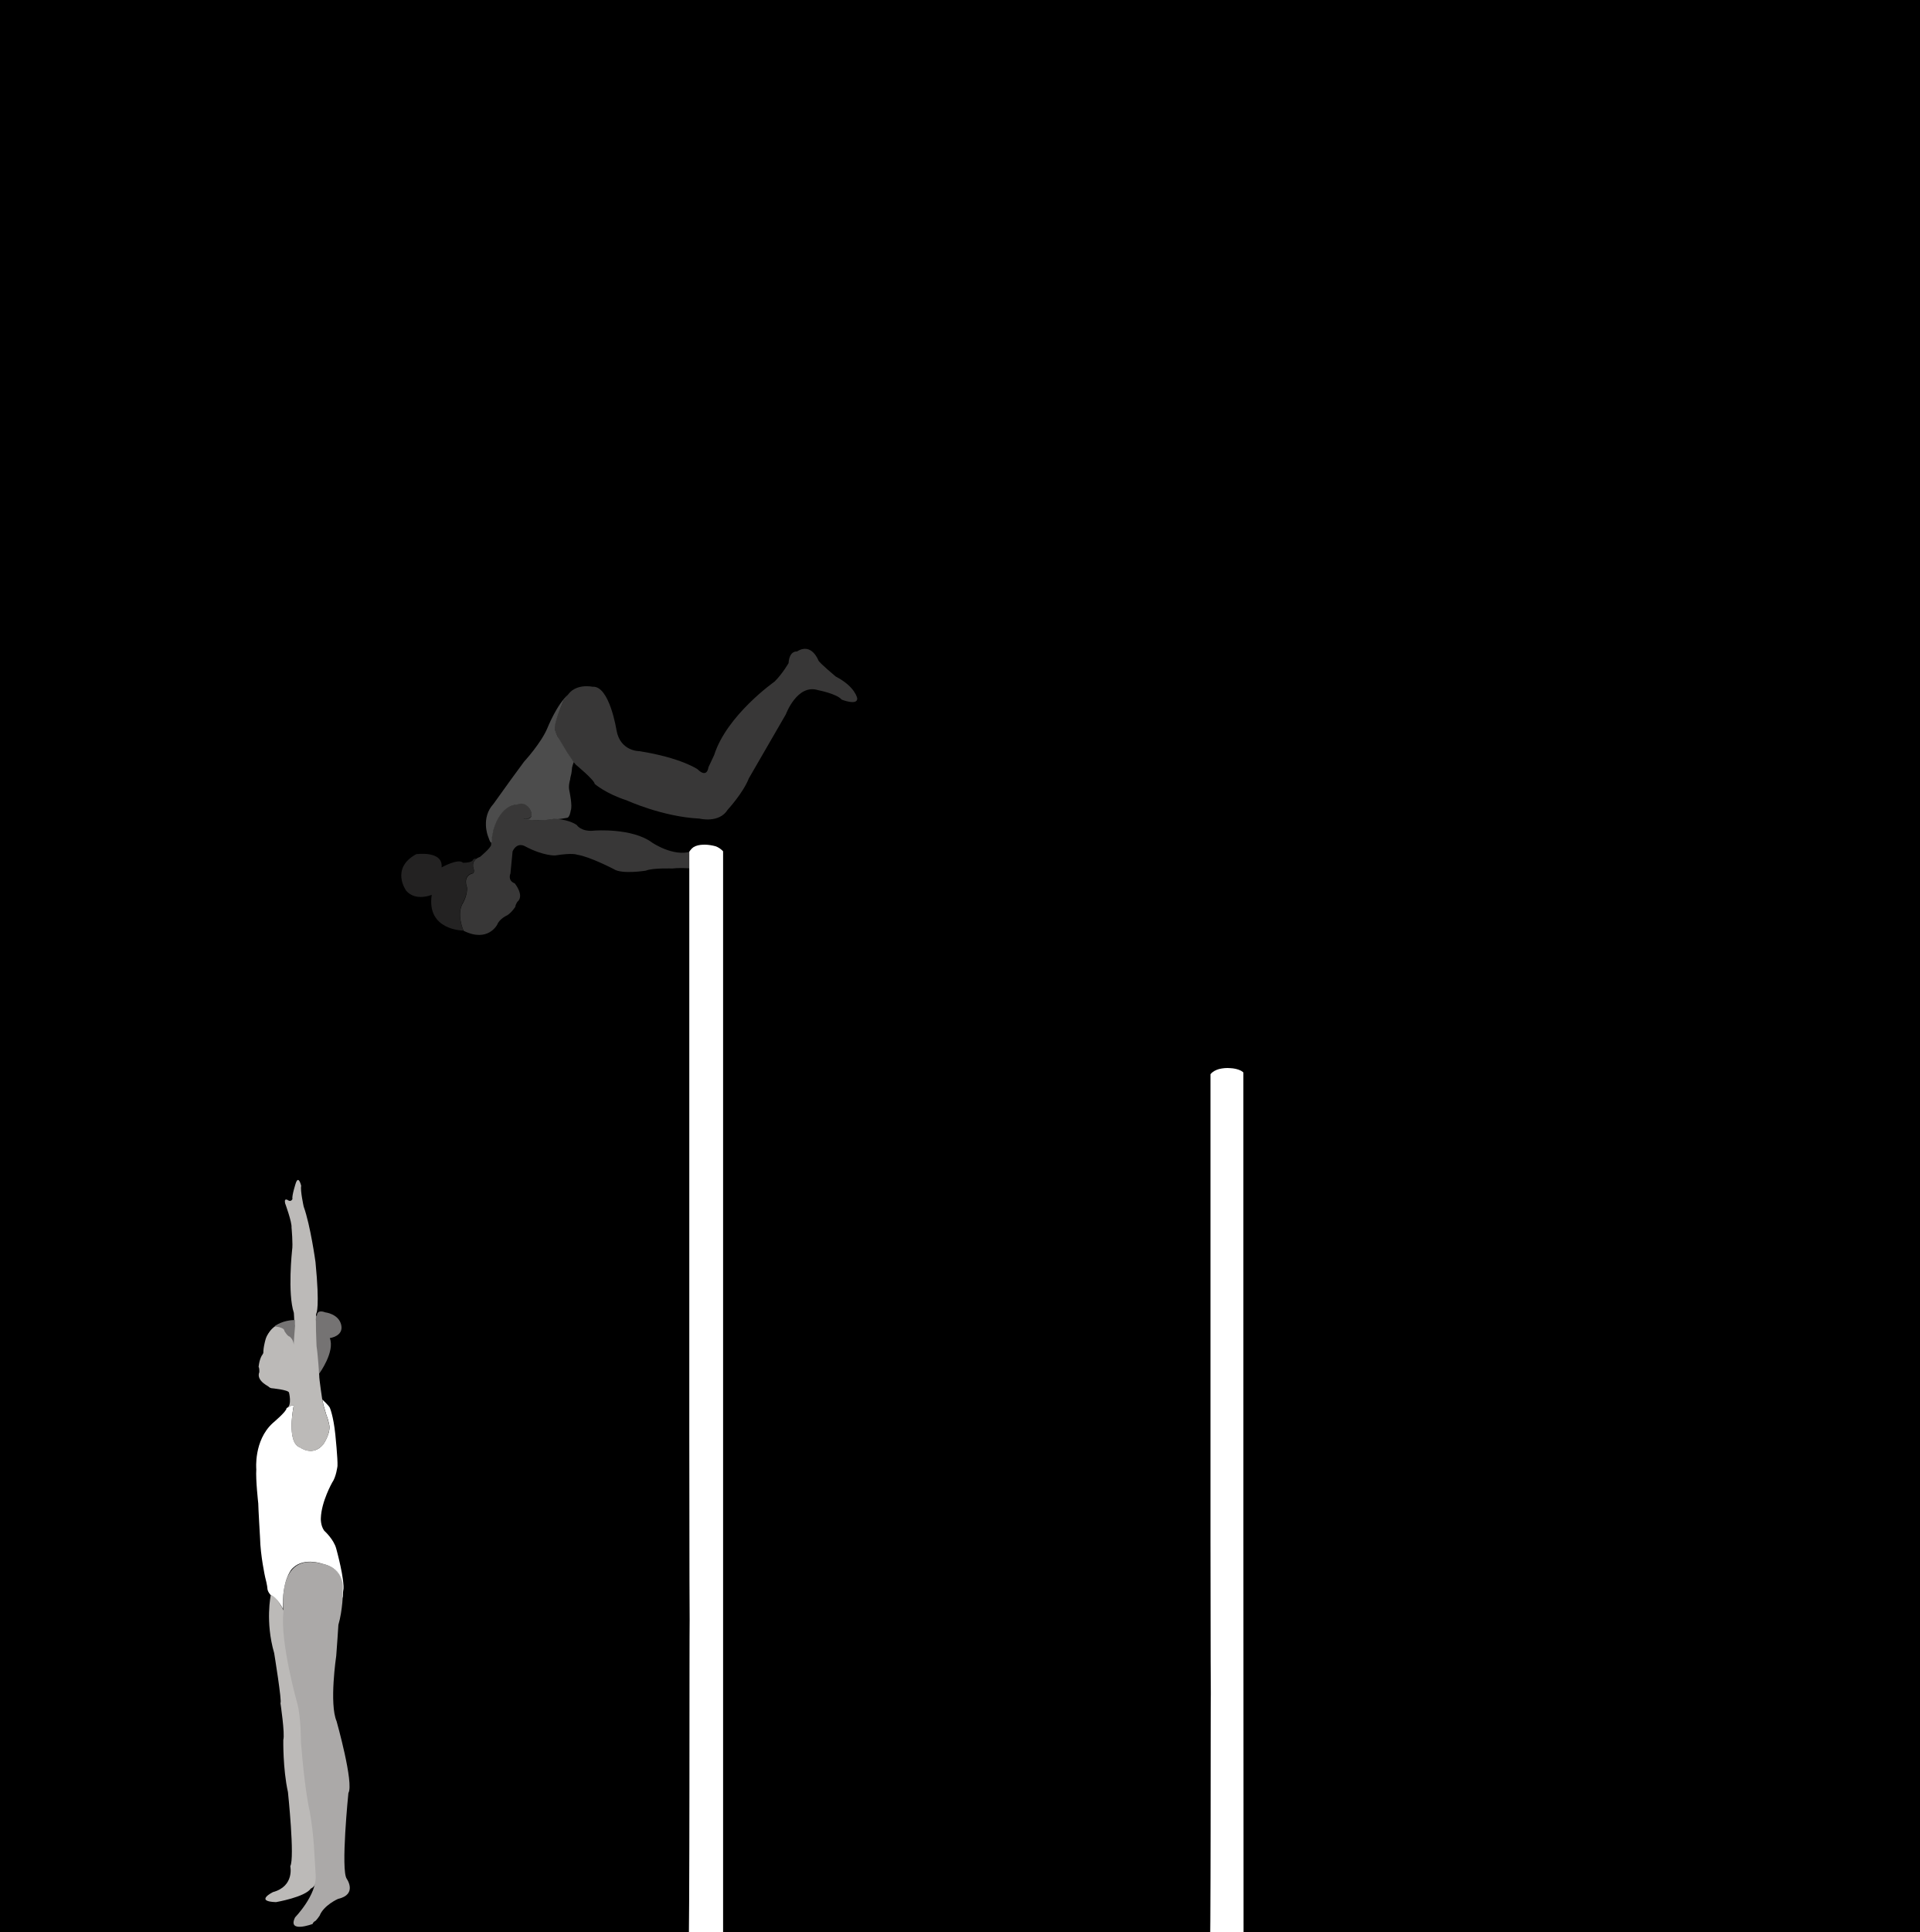
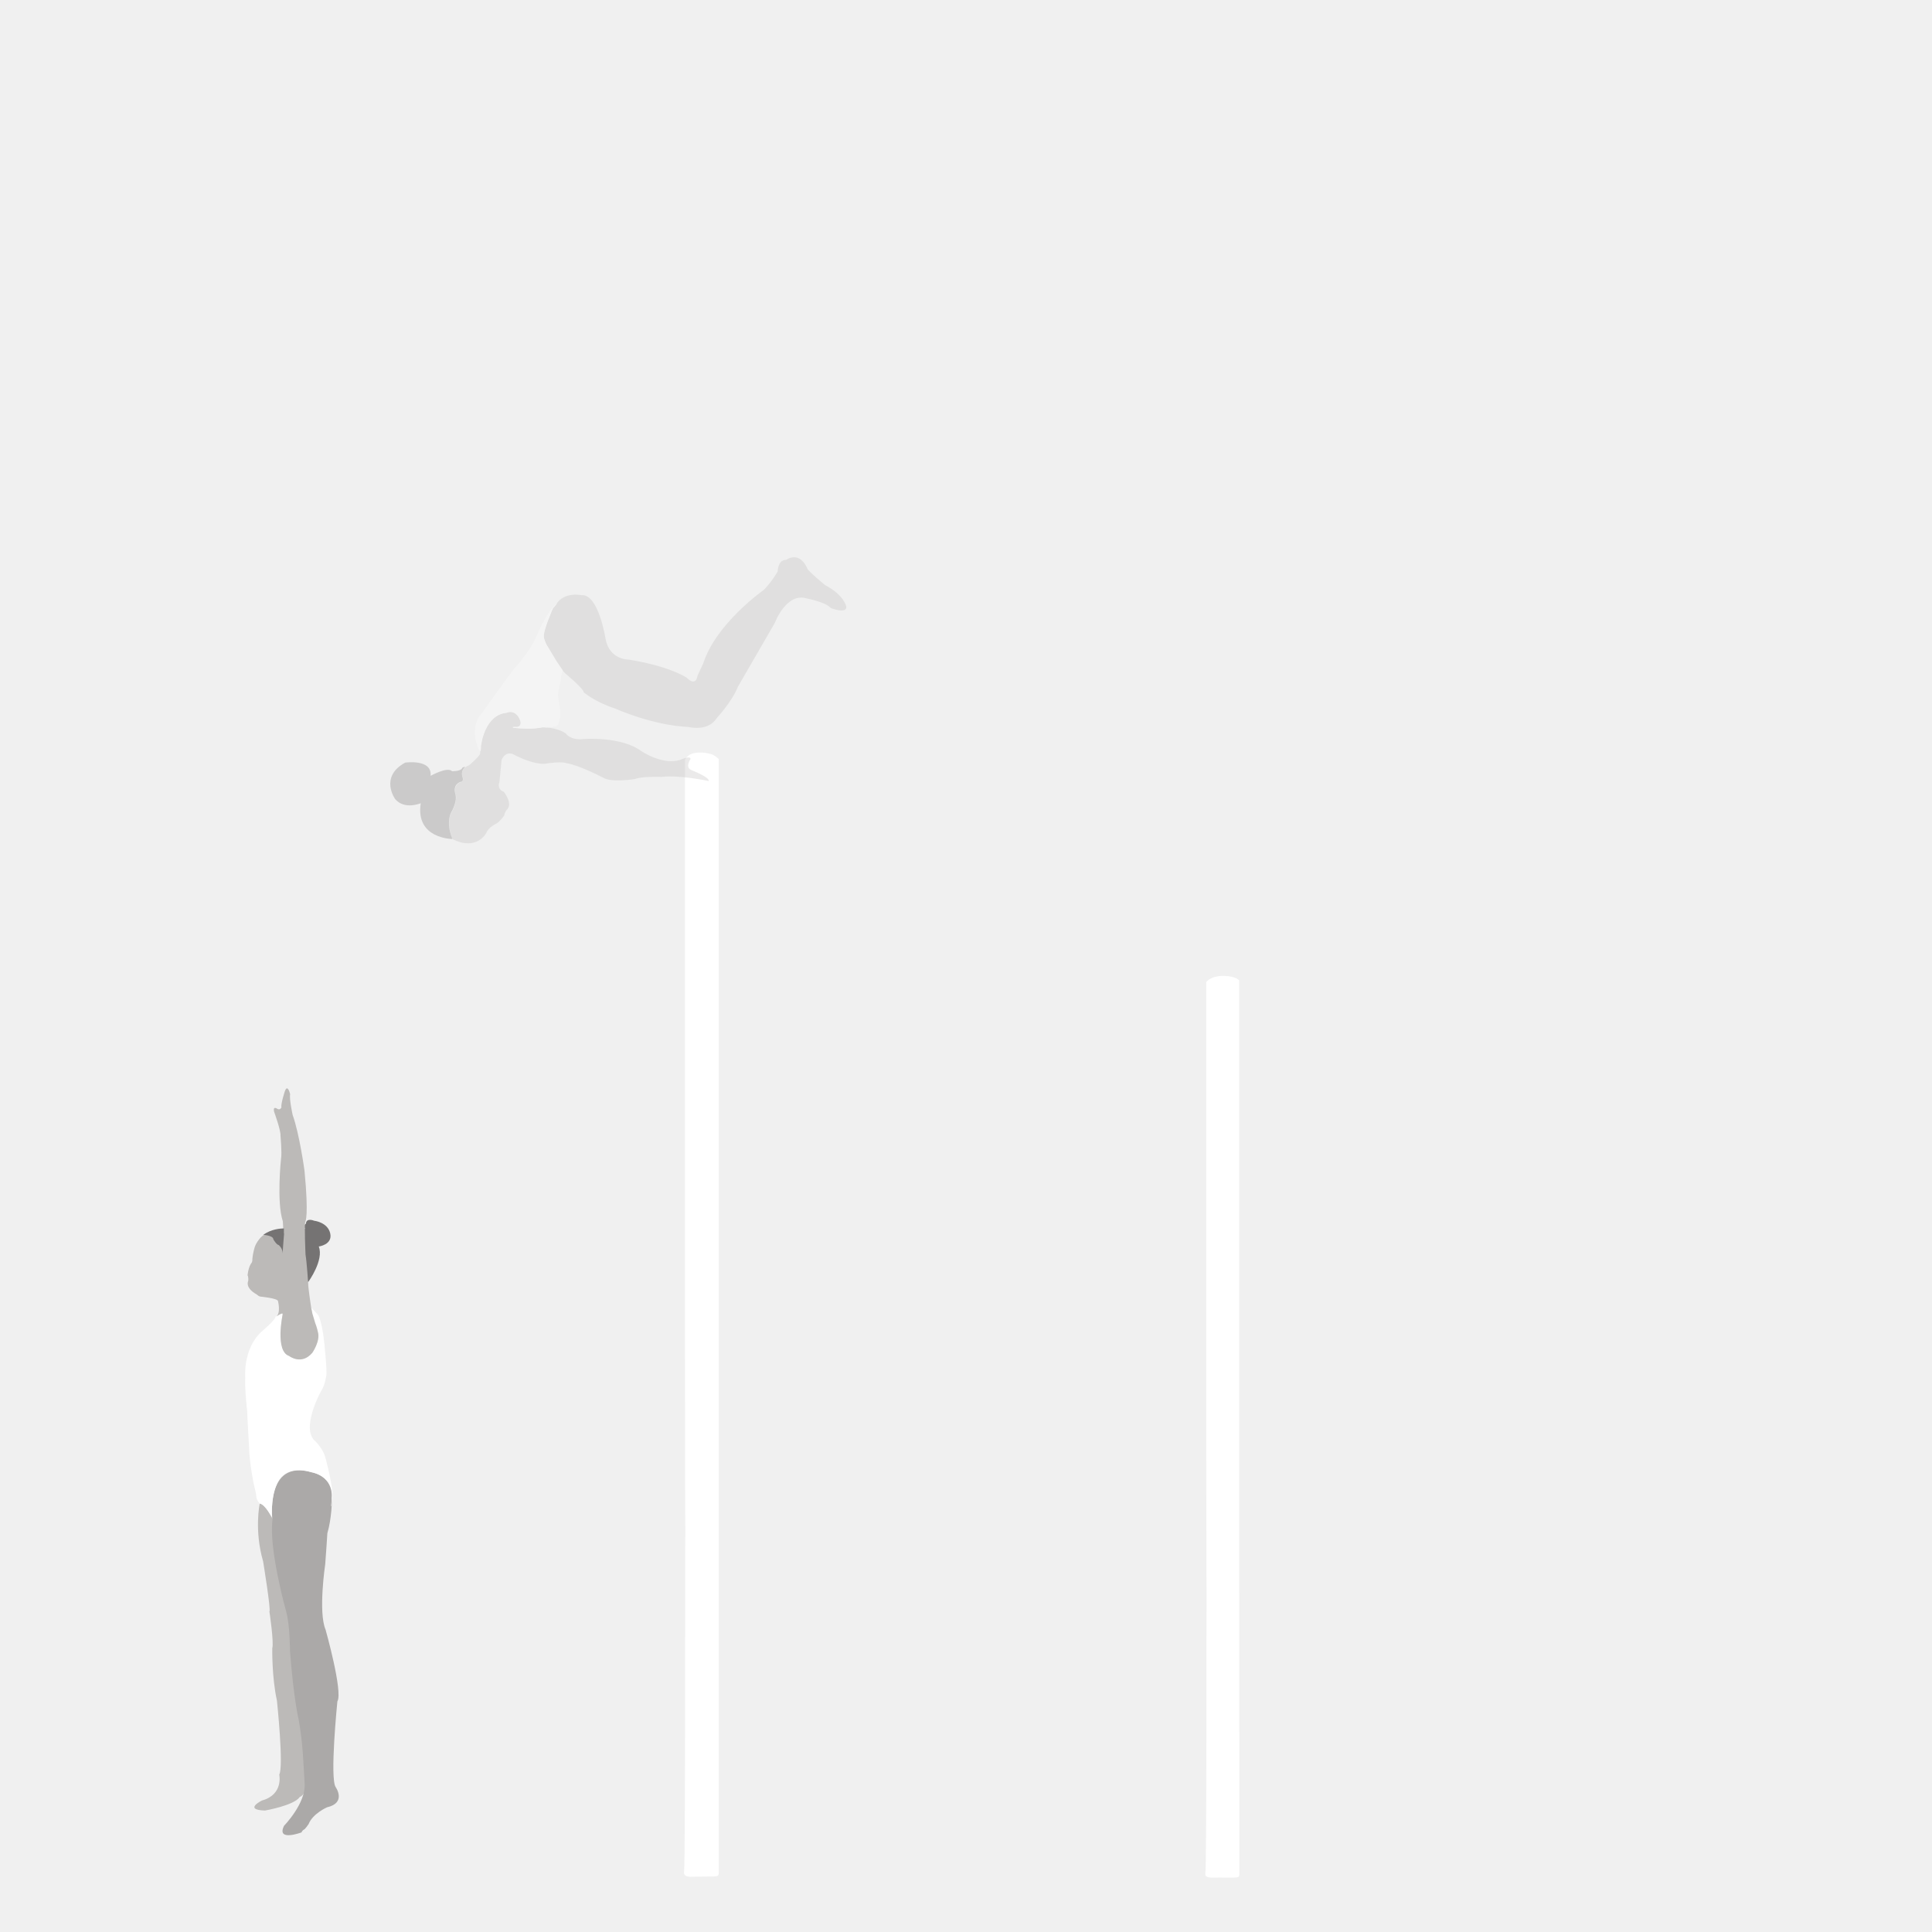
- <svg xmlns="http://www.w3.org/2000/svg" version="1.1" x="0px" y="0px" viewBox="0 0 1073.5 1080" style="enable-background:new 0 0 1073.5 1080;" xml:space="preserve">
+ <svg xmlns="http://www.w3.org/2000/svg" version="1.1" id="Capa_1" x="0px" y="0px" viewBox="0 0 1080 1080" style="enable-background:new 0 0 1080 1080;" xml:space="preserve">
  <style type="text/css">
- 	.st0{opacity:0.3;}
- 	.st1{opacity:0.55;fill:#757373;}
- 	.st2{opacity:0.55;fill:#D1D1D1;}
- 	.st3{opacity:0.55;fill:#C9C9C9;}
- 	.st4{opacity:0.55;fill:#BCBAB8;}
- 	.st5{opacity:0.55;fill:#FFFFFF;}
- 	.st6{fill:#757373;}
- 	.st7{fill:#BCBAB8;}
- 	.st8{fill:#FFFFFF;}
- 	.st9{fill:#C9C9C9;}
- 	.st10{fill:none;}
- 	.st11{opacity:0.95;fill:#C9C9C9;}
- 	.st12{opacity:0.95;fill:#FFFFFF;}
- 	.st13{opacity:0.95;fill:#BCBAB8;}
- 	.st14{opacity:0.95;fill:#757373;}
- 	.st15{fill:#ABA9A8;}
- 	.st16{display:none;}
- 	.st17{opacity:0.95;}
+ 	.st0{display:none;fill:#FFFFFF;}
+ 	.st1{fill:#FFFFFF;}
+ 	.st2{opacity:0.3;}
+ 	.st3{fill:#BCBAB8;}
+ 	.st4{fill:#757373;}
+ 	.st5{fill:none;}
+ 	.st6{fill:#ABA9A8;}
</style>
  <g id="Layer_2">
-     <g id="Capa_2">
-       <rect x="-6.4" y="-2.5" width="1082.8" height="1082.8" />
-       <g class="st0">
-         <path class="st7" d="M392.2,475.5c0,0-3.3,4.6,0.5,6.2c0,0,10.6,4.1,9.6,6.1c0,0-16-3.5-26.4-2.3c0,0-11-0.4-14.8,1.2     c0,0-13.5,2.2-18-0.9c0,0-13.4-7-20.4-8c0,0-2.2-1.2-12.3,0.4c0,0-6.4,0.4-16.8-5.1c0,0-4.3-2.8-7,2.8l-1.2,12.4     c0,0-1.8,3.9,2.4,5.5c0,0,5.7,6.9,1.4,10.4c0,0-1.2,2-1,2.6c0,0-1.9,3.1-4.5,4.8c0,0-4.4,1.9-5.7,5.3c0,0-5.2,10.2-18.8,3.4     c0,0-4.3-9.5-0.2-15.7c0,0,2.6-4.7,2.1-8.7c0,0-2.5-5.9,3-7.6c0,0,1.1,0.2,0.9-2.1c0,0-2.5-5.1,3.4-7.2c0,0,5.7-4.7,6.2-6.6     c0,0,0.1-20.9,14.5-22.8c0,0,5.4-2.9,8,4.5c0,0,1.1,2.9-1.8,3.4c0,0-3.2-0.2-2.3,0.4c0,0,8.9,1.4,16.5-0.2c0,0,7.9,0,13,3.5     c0,0,2.4,4,10,3.1c0,0,20.9-1.6,32.1,6.7c0,0,11.8,8.1,21.7,5C386.3,476.1,392.3,473.2,392.2,475.5z" />
-         <path class="st6" d="M259.1,520.2c0,0-20.8,0-17.7-20c0,0-9,3.9-14.3-2.3c0,0-9-12.4,5.6-20.4c0,0,15.2-2.2,14.2,7.4     c0,0,9.4-5.3,12-2.6c0,0,3.9,0.1,5.3-1.2c0.2-0.2,0.3-0.4,0.4-0.7c0,0,1.7-1,1.4-0.2c0,0,0,0,0,0l0,0l0,0c0,0-2.5,1.9-1.2,5.6     c0,0,0.3,0.7,0.1,1.5c0,0-0.1,0.9-0.8,0.9c0,0-0.2,0-0.2,0c0,0-4.5,1-3.3,6.3l0.3,1.1c0,0,0.2,1,0.1,2.2c0,0,0.1,2-1.9,6.3     C259.2,504.2,254.7,509.2,259.1,520.2z" />
-         <path class="st7" d="M317,389.2c4.4-7.5,14.3-5.3,14.3-5.3c9.5-0.8,13.4,24.3,13.4,24.3c2.1,11.9,12.8,11.7,12.8,11.7     c23.3,3.7,32.5,10.1,32.5,10.1c5.5,5.4,6.1-1.1,6.1-1.1l3.2-6.8c7.1-22.4,33.8-41.1,33.8-41.1c4.5-4.5,7.8-10.3,7.8-10.3     c0.5-7.2,4.7-6.5,4.7-6.5c8.2-5.3,12,5,12,5c0.7,1.5,9.7,9,9.7,9c11,5.7,12,12.2,12,12.2c0.2,4.2-8.7,0.7-8.7,0.7     c-2.7-3.3-13.2-5.3-13.2-5.3c-11.7-3.7-18,13.5-18,13.5l-20.7,35.8c-3.2,8.2-11.8,17.5-11.8,17.5c-4.8,7.8-15.8,5-15.8,5     c-20.7-1-40.7-10.2-40.7-10.2c-11.8-3.8-17.9-9.2-17.9-9.2c-0.1-2.1-10.5-10.7-10.5-10.7c-2.8-2.7-9.2-13.9-9.2-13.9     c-3.2-5.4-2.6-6.8-2.6-6.8c-0.9-2,5.1-15.6,5.1-15.6L317,389.2z" />
-         <path class="st10" d="M274.9,469.8c0,0-4.7-7.7-1.4-17l5.9-8.7c0,0,11.5-16,13.7-18.1" />
-         <path class="st8" d="M293,425.8c0,0,9.6-10.4,13.1-18.9c0,0,5.4-13.5,11.6-18.6c0,0-1.3,1.9-2.4,2.9c0,0-5.5,12.4-5.1,16.4     c0,0,1.1,3.8,2.1,4.9l5,8.3l3.5,5.2c0,0-1.1,2.9-1,3.8c0,0-0.3,2.9-0.5,3.3c0,0-0.6,2.3-0.5,2.6c0,0-1.2,3.5-0.4,6.6     c0,0,1.8,8.4,0.7,10.8c0,0-0.5,4.2-2.3,4.1c0,0-3.1,0.6-5.1,0.7c0,0-0.9-0.1-2.1-0.1c0,0-3.9,0.7-6.8,0.7c0,0-5.3,0-8.1-0.3     l-1.6-0.2c0,0-0.5-0.1,0-0.3c0,0,1.1-0.1,2.2,0c0,0,2.3-0.1,1.9-3c0,0-0.8-3.8-3.9-5.1c0,0-1.8-0.9-4.2,0.2     c0,0-9.1-0.4-13.2,14.2l-0.8,4c0,0,0.3,7.1-2.2-0.4s-0.1-0.3-0.1-0.3s-4-10.2,3.1-17.9l9.7-13.5L293,425.8z" />
-       </g>
-       <path class="st8" d="M404.3,475.9c-0.2-0.2-0.4-0.5-0.7-0.7c-1.5-1.4-3.2-2.2-5-2.5c-1.9-0.4-3.8-0.6-5.7-0.5    c-1.8,0.1-3.6,0.4-5.2,1.4c-0.7,0.5-1.3,1.1-1.8,1.8c-0.2,0.2-0.3,0.5-0.5,0.7c0,1.1,0,2.2,0,3.6l0,96.4c0,0,0,49.2,0,73.8v17    c0,9.1,0,18.3,0,27.4h0l0,106.5l0.1,82.7l0.1,22.1c-0.2,5.6,0.1,183-0.7,188.6c-0.3,2,1,3,4.8,2.8c2.3-0.1,4.5,0,6.8-0.1    c8.5,0,7.8,0.4,7.8-4.4C404.3,940.8,404.3,664.6,404.3,475.9L404.3,475.9z" />
-       <path class="st8" d="M695.2,599.5c-0.4-0.4-0.9-0.7-1.4-1c-1.8-0.9-3.9-1.3-5.9-1.4c-2.1-0.2-4.2,0-6.3,0.5    c-1.7,0.5-3.5,1.3-4.8,2.9c0,0.7,0,1.3,0,2l0,77.9c0,0,0,39.7,0,59.6v13.7c0,7.4,0,14.8,0,22.1h0l0,86l0.1,66.8l0.1,17.9    c-0.2,4.5,0.1,147.8-0.7,152.3c-0.3,1.6,1,2.4,4.7,2.3c2.2-0.1,4.4,0,6.7,0c8.2,0,7.6,0.3,7.6-3.6    C695.2,974.9,695.2,752,695.2,599.5L695.2,599.5z" />
+     <g id="Capa_2_00000041977206964686540760000001219414656090201534_">
+       <rect x="-128.2" y="-81.1" class="st0" width="1225.2" height="1178.7" />
+       <path class="st1" d="M401.8,424.4c-0.2-0.2-0.4-0.5-0.7-0.7c-1.5-1.4-3.2-2.2-5-2.5c-1.9-0.4-3.8-0.6-5.7-0.5    c-1.8,0.1-3.6,0.4-5.2,1.4c-0.7,0.5-1.3,1.1-1.8,1.8c-0.2,0.2-0.3,0.5-0.5,0.7c0,1.1,0,2.2,0,3.6v97c0,0,0,49.5,0,74.2v17.1    c0,9.2,0,18.4,0,27.6l0,0v107.1l0.1,83.2l0.1,22.2c-0.2,5.6,0.1,184.1-0.7,189.7c-0.3,2,1,3,4.8,2.8c2.3-0.1,4.5,0,6.8-0.1    c8.5,0,7.8,0.4,7.8-4.4C401.8,892.1,401.8,614.2,401.8,424.4L401.8,424.4z" />
+       <path class="st1" d="M692.7,548c-0.4-0.4-0.9-0.7-1.4-1c-1.8-0.9-3.9-1.3-5.9-1.4c-2.1-0.2-4.2,0-6.3,0.5    c-1.7,0.5-3.5,1.3-4.8,2.9c0,0.7,0,1.3,0,2v77.9c0,0,0,39.7,0,59.6v13.7c0,7.4,0,14.8,0,22.1l0,0v86l0.1,66.8l0.1,17.9    c-0.2,4.5,0.1,147.8-0.7,152.3c-0.3,1.6,1,2.4,4.7,2.3c2.2-0.1,4.4,0,6.7,0c8.2,0,7.6,0.3,7.6-3.6    C692.7,923.4,692.7,700.5,692.7,548L692.7,548z" />
      <g id="Capa_5">
-         <path class="st6" d="M178.6,767.7c0,0,8.8-12.1,5.8-19.7c0,0,7.8-1,6.4-7.3s-9-7.1-9-7.1s-4.4-1.9-4.6,1.7c0,0-1.8,0.8-0.4,2.9     c0,0-1.2-1-1.8-0.8l0.3,6c0,0,2.2,14.1,1.8,16.3l1.2,8.2L178.6,767.7z" />
-       </g>
-       <path class="st7" d="M151.4,891.7c0,0-3.2,14.8,1.9,32.4c0,0,4.5,27.6,3.5,27.9c0,0,2.6,17.3,1.6,20.6c0,0-0.3,16.1,2.6,29.2    c0,0,3.9,36.9,1.3,41.4c0,0,2.5,11.2-9.7,14.5c0,0-10.5,5.2,1.7,5.6c0,0,16.3-2.8,19.5-7.6c0,0,3.3-1,3.3-6.6l-0.5-18.6    c0,0-0.6-10.8-1.6-12.2l-3.4-30.1l-1.4-23.8l-2.5-19.4c0,0-8.2-33.6-6.4-39.3C161.3,905.9,154.9,891.2,151.4,891.7z" />
-       <path class="st15" d="M174.8,1075.5c0,0-14.3,5.4-9.8-3.7c0,0,12.2-12.5,11.5-23.5s-0.9-22.2-3.3-35.6c0,0-2.8-11.2-4.9-38.7    c0,0,0-14.3-2.1-21.8c0,0-9.8-34.9-7.7-51.2c0,0-4.4-34.3,21.8-26.8c0,0,13.1,1.9,11.5,15.4c0,0-0.2,10.6-2.6,18.7    c0,0-0.9,14.1-1.2,17.3c0,0-4,26.8,0.2,36.6c0,0,9.8,34.7,6.6,40.1c0,0-4.4,43.3-0.9,48c0,0,6.1,8.7-4.9,11.2c0,0-8,3.5-10.3,9.4    c0,0-2.1,3.1-2.7,3.1C175.9,1074,174.9,1074.8,174.8,1075.5z" />
-       <path class="st8" d="M158.2,899.4c0,0-3.7-7.1-6.8-7.7c0,0-1.8-1.8-1.9-3.8c0,0,0-1.5-1.3-6.5c0,0-2.6-11.9-2.8-21.7    c0,0-1-17.1-1-19.3c0,0-1.5-13.2-1.1-19.1c0,0-1.5-15.9,9.1-25.7c0,0,8-6.7,7.8-8.4c0,0,4-2.7,4-1.3c0,0-4.2,20.6,3.6,23.2    c0,0,7.2,5.4,13-1.8c0,0,4.7-6.8,3.1-11.6c0,0-0.3-2-1.5-5l-1.2-4.1l-0.4-1.3l-0.1-0.8l-0.3-1.1l-0.2-1.1c0,0,3.8,3.6,4.2,4.6    c0,0,2,4.4,3.1,15.1c0,0,1.4,13.6,1.2,17.5c0,0-0.7,6.1-3,9.3c0,0-6,10.6-6.3,19.8c0,0-0.3,4.1,1.9,7.1c0,0,5.3,4.7,6.7,10    c0,0,5,18,3.9,23.4l-0.3,3.3l-0.2,0.8l-0.1,0.1l0.2-2.4c0,0,0.1-2.1,0.1-2.3c0,0,1.8-11.7-11.6-14.5c0,0-11.4-4.1-17.4,3.7    C162.8,877.9,157.6,883.4,158.2,899.4z" />
-       <path class="st7" d="M164.2,786c0,0-4.4,20.5,3.6,23.2c0,0,6.9,5.4,13-1.8c0,0,4.6-6.6,3.1-11.6c0,0-0.7-3.1-1.5-5l-1.6-5.3    c0,0-0.1-0.7-0.3-1.6l-0.3-1.4c0,0-1.8-11.8-1.7-13.5c0,0-0.8-12.4-1.5-16.4c0,0-0.8-17.5-0.1-18.5c0,0,2-2.9-0.5-28.6    c0,0-2.8-20.5-6.6-31c0,0-2-9.1-1.4-11.6c0,0-1.4-6.2-3-1.6c0,0-2.3,7-1.9,9c0,0-0.7,1.6-2.2,0.8c0,0-2.6-2-1.9,1.5    c0,0,3.9,10.6,3.6,13.6c0,0,0.9,9.5,0.3,12.8c0,0-2.6,24,1,34.9c0,0,0.9,13.4,0.1,14.7C164.7,748.6,162.9,782.9,164.2,786z" />
-       <path class="st7" d="M165.5,738.3c0,0-7.2,0.5-12.3,4.1c-2.3,1.6-4.2,3.9-4.9,7c0,0-1.4,4.9-1,8.2c0,0-0.7,7.3,0.9,9.8    c0,0-0.3,7.8,3.5,8.6c0,0,9.7,0.9,9.9,2.5c0,0,1.8,7-1.2,8.8c0,0,3.7-2.6,4.5-1.8c0,0-0.6-8.1-0.4-9.4l0.3-14.2l0.4-11.3l0.4-8.7    l0.4-3.2l0.1-0.5L165.5,738.3z" />
-       <g>
-         <path class="st7" d="M164.7,770.9c-3.4-9.8-0.9-21.7-5.5-31.5c0-0.1-0.1-0.1-0.1-0.2c-10.5,2.3-10.3,11.3-10.3,11.3     c0.4,3.6-2.5,7.4-2.5,7.4c-1.5,2.8-1.7,6.3-1.7,6.3c0.5,0.4,0.4,2.8,0.4,2.8c-2.1,5.1,6.1,8.5,6.1,8.5c1.3-0.2,2.2,0.1,2.9,0.5     C157.2,773.8,161,772.6,164.7,770.9z" />
-       </g>
-       <path class="st6" d="M164.9,740.5c0-0.6,0-1.2,0-1.8c0-0.1,0-0.2,0-0.4c0-0.1,0-0.3,0-0.4c-1.6,0-7.2,0.3-11.5,3.6    c0,0,5.6,0.3,5.6,2.5c0,0,1.7,3,3,3.2c0,0,2.2,1.7,2.2,4.6c0,0,0.4-6.9,0.8-11C164.9,740.8,164.9,740.6,164.9,740.5z" />
+ 		</g>
    </g>
    <g id="Capa_4">
	</g>
  </g>
  <g id="Capa_3">
</g>
+   <g id="Capa_3_00000000217307376616877580000006173070639879994555_">
+ </g>
+   <g id="Capa_2_00000181806383480201208220000015703007082963572151_">
+     <g class="st2">
+       <path class="st3" d="M386,424.3c0,0-3.3,4.6,0.5,6.2c0,0,10.6,4.1,9.6,6.1c0,0-16-3.5-26.4-2.3c0,0-11-0.4-14.8,1.2    c0,0-13.5,2.2-18-0.9c0,0-13.4-7-20.4-8c0,0-2.2-1.2-12.3,0.4c0,0-6.4,0.4-16.8-5.1c0,0-4.3-2.8-7,2.8l-1.2,12.4    c0,0-1.8,3.9,2.4,5.5c0,0,5.7,6.9,1.4,10.4c0,0-1.2,2-1,2.6c0,0-1.9,3.1-4.5,4.8c0,0-4.4,1.9-5.7,5.3c0,0-5.2,10.2-18.8,3.4    c0,0-4.3-9.5-0.2-15.7c0,0,2.6-4.7,2.1-8.7c0,0-2.5-5.9,3-7.6c0,0,1.1,0.2,0.9-2.1c0,0-2.5-5.1,3.4-7.2c0,0,5.7-4.7,6.2-6.6    c0,0,0.1-20.9,14.5-22.8c0,0,5.4-2.9,8,4.5c0,0,1.1,2.9-1.8,3.4c0,0-3.2-0.2-2.3,0.4c0,0,8.9,1.4,16.5-0.2c0,0,7.9,0,13,3.5    c0,0,2.4,4,10,3.1c0,0,20.9-1.6,32.1,6.7c0,0,11.8,8.1,21.7,5C380.1,424.9,386.1,422,386,424.3z" />
+       <path class="st4" d="M252.9,469c0,0-20.8,0-17.7-20c0,0-9,3.9-14.3-2.3c0,0-9-12.4,5.6-20.4c0,0,15.2-2.2,14.2,7.4    c0,0,9.4-5.3,12-2.6c0,0,3.9,0.1,5.3-1.2c0.2-0.2,0.3-0.4,0.4-0.7c0,0,1.7-1,1.4-0.2l0,0l0,0l0,0c0,0-2.5,1.9-1.2,5.6    c0,0,0.3,0.7,0.1,1.5c0,0-0.1,0.9-0.8,0.9h-0.2c0,0-4.5,1-3.3,6.3l0.3,1.1c0,0,0.2,1,0.1,2.2c0,0,0.1,2-1.9,6.3    C253,453,248.5,458,252.9,469z" />
+       <path class="st3" d="M310.8,338c4.4-7.5,14.3-5.3,14.3-5.3c9.5-0.8,13.4,24.3,13.4,24.3c2.1,11.9,12.8,11.7,12.8,11.7    c23.3,3.7,32.5,10.1,32.5,10.1c5.5,5.4,6.1-1.1,6.1-1.1l3.2-6.8c7.1-22.4,33.8-41.1,33.8-41.1c4.5-4.5,7.8-10.3,7.8-10.3    c0.5-7.2,4.7-6.5,4.7-6.5c8.2-5.3,12,5,12,5c0.7,1.5,9.7,9,9.7,9c11,5.7,12,12.2,12,12.2c0.2,4.2-8.7,0.7-8.7,0.7    c-2.7-3.3-13.2-5.3-13.2-5.3c-11.7-3.7-18,13.5-18,13.5l-20.7,35.8c-3.2,8.2-11.8,17.5-11.8,17.5c-4.8,7.8-15.8,5-15.8,5    c-20.7-1-40.7-10.2-40.7-10.2c-11.8-3.8-17.9-9.2-17.9-9.2c-0.1-2.1-10.5-10.7-10.5-10.7c-2.8-2.7-9.2-13.9-9.2-13.9    c-3.2-5.4-2.6-6.8-2.6-6.8c-0.9-2,5.1-15.6,5.1-15.6L310.8,338z" />
+       <path class="st5" d="M268.7,418.6c0,0-4.7-7.7-1.4-17l5.9-8.7c0,0,11.5-16,13.7-18.1" />
+       <path class="st1" d="M286.8,374.6c0,0,9.6-10.4,13.1-18.9c0,0,5.4-13.5,11.6-18.6c0,0-1.3,1.9-2.4,2.9c0,0-5.5,12.4-5.1,16.4    c0,0,1.1,3.8,2.1,4.9l5,8.3l3.5,5.2c0,0-1.1,2.9-1,3.8c0,0-0.3,2.9-0.5,3.3c0,0-0.6,2.3-0.5,2.6c0,0-1.2,3.5-0.4,6.6    c0,0,1.8,8.4,0.7,10.8c0,0-0.5,4.2-2.3,4.1c0,0-3.1,0.6-5.1,0.7c0,0-0.9-0.1-2.1-0.1c0,0-3.9,0.7-6.8,0.7c0,0-5.3,0-8.1-0.3    l-1.6-0.2c0,0-0.5-0.1,0-0.3c0,0,1.1-0.1,2.2,0c0,0,2.3-0.1,1.9-3c0,0-0.8-3.8-3.9-5.1c0,0-1.8-0.9-4.2,0.2c0,0-9.1-0.4-13.2,14.2    l-0.8,4c0,0,0.3,7.1-2.2-0.4s-0.1-0.3-0.1-0.3s-4-10.2,3.1-17.9l9.7-13.5L286.8,374.6z" />
+     </g>
+     <g id="Capa_5_00000097482347626332368690000014314511391422382983_">
+       <path class="st4" d="M172.4,716.5c0,0,8.8-12.1,5.8-19.7c0,0,7.8-1,6.4-7.3s-9-7.1-9-7.1s-4.4-1.9-4.6,1.7c0,0-1.8,0.8-0.4,2.9    c0,0-1.2-1-1.8-0.8l0.3,6c0,0,2.2,14.1,1.8,16.3l1.2,8.2L172.4,716.5z" />
+     </g>
+     <path class="st3" d="M145.2,840.5c0,0-3.2,14.8,1.9,32.4c0,0,4.5,27.6,3.5,27.9c0,0,2.6,17.3,1.6,20.6c0,0-0.3,16.1,2.6,29.2   c0,0,3.9,36.9,1.3,41.4c0,0,2.5,11.2-9.7,14.5c0,0-10.5,5.2,1.7,5.6c0,0,16.3-2.8,19.5-7.6c0,0,3.3-1,3.3-6.6l-0.5-18.6   c0,0-0.6-10.8-1.6-12.2l-3.4-30.1l-1.4-23.8l-2.5-19.4c0,0-8.2-33.6-6.4-39.3C155.1,854.7,148.7,840,145.2,840.5z" />
+     <path class="st6" d="M168.6,1024.3c0,0-14.3,5.4-9.8-3.7c0,0,12.2-12.5,11.5-23.5s-0.9-22.2-3.3-35.6c0,0-2.8-11.2-4.9-38.7   c0,0,0-14.3-2.1-21.8c0,0-9.8-34.9-7.7-51.2c0,0-4.4-34.3,21.8-26.8c0,0,13.1,1.9,11.5,15.4c0,0-0.2,10.6-2.6,18.7   c0,0-0.9,14.1-1.2,17.3c0,0-4,26.8,0.2,36.6c0,0,9.8,34.7,6.6,40.1c0,0-4.4,43.3-0.9,48c0,0,6.1,8.7-4.9,11.2c0,0-8,3.5-10.3,9.4   c0,0-2.1,3.1-2.7,3.1C169.7,1022.8,168.7,1023.6,168.6,1024.3z" />
+     <path class="st1" d="M152,848.2c0,0-3.7-7.1-6.8-7.7c0,0-1.8-1.8-1.9-3.8c0,0,0-1.5-1.3-6.5c0,0-2.6-11.9-2.8-21.7   c0,0-1-17.1-1-19.3c0,0-1.5-13.2-1.1-19.1c0,0-1.5-15.9,9.1-25.7c0,0,8-6.7,7.8-8.4c0,0,4-2.7,4-1.3c0,0-4.2,20.6,3.6,23.2   c0,0,7.2,5.4,13-1.8c0,0,4.7-6.8,3.1-11.6c0,0-0.3-2-1.5-5l-1.2-4.1l-0.4-1.3l-0.1-0.8l-0.3-1.1l-0.2-1.1c0,0,3.8,3.6,4.2,4.6   c0,0,2,4.4,3.1,15.1c0,0,1.4,13.6,1.2,17.5c0,0-0.7,6.1-3,9.3c0,0-6,10.6-6.3,19.8c0,0-0.3,4.1,1.9,7.1c0,0,5.3,4.7,6.7,10   c0,0,5,18,3.9,23.4l-0.3,3.3l-0.2,0.8l-0.1,0.1l0.2-2.4c0,0,0.1-2.1,0.1-2.3c0,0,1.8-11.7-11.6-14.5c0,0-11.4-4.1-17.4,3.7   C156.6,826.7,151.4,832.2,152,848.2z" />
+     <path class="st3" d="M158,734.8c0,0-4.4,20.5,3.6,23.2c0,0,6.9,5.4,13-1.8c0,0,4.6-6.6,3.1-11.6c0,0-0.7-3.1-1.5-5l-1.6-5.3   c0,0-0.1-0.7-0.3-1.6l-0.3-1.4c0,0-1.8-11.8-1.7-13.5c0,0-0.8-12.4-1.5-16.4c0,0-0.8-17.5-0.1-18.5c0,0,2-2.9-0.5-28.6   c0,0-2.8-20.5-6.6-31c0,0-2-9.1-1.4-11.6c0,0-1.4-6.2-3-1.6c0,0-2.3,7-1.9,9c0,0-0.7,1.6-2.2,0.8c0,0-2.6-2-1.9,1.5   c0,0,3.9,10.6,3.6,13.6c0,0,0.9,9.5,0.3,12.8c0,0-2.6,24,1,34.9c0,0,0.9,13.4,0.1,14.7C158.5,697.4,156.7,731.7,158,734.8z" />
+     <path class="st3" d="M159.3,687.1c0,0-7.2,0.5-12.3,4.1c-2.3,1.6-4.2,3.9-4.9,7c0,0-1.4,4.9-1,8.2c0,0-0.7,7.3,0.9,9.8   c0,0-0.3,7.8,3.5,8.6c0,0,9.7,0.9,9.9,2.5c0,0,1.8,7-1.2,8.8c0,0,3.7-2.6,4.5-1.8c0,0-0.6-8.1-0.4-9.4l0.3-14.2l0.4-11.3l0.4-8.7   l0.4-3.2l0.1-0.5L159.3,687.1z" />
+     <g>
+       <path class="st3" d="M158.5,719.7c-3.4-9.8-0.9-21.7-5.5-31.5c0-0.1-0.1-0.1-0.1-0.2c-10.5,2.3-10.3,11.3-10.3,11.3    c0.4,3.6-2.5,7.4-2.5,7.4c-1.5,2.8-1.7,6.3-1.7,6.3c0.5,0.4,0.4,2.8,0.4,2.8c-2.1,5.1,6.1,8.5,6.1,8.5c1.3-0.2,2.2,0.1,2.9,0.5    C151,722.6,154.8,721.4,158.5,719.7z" />
+     </g>
+     <path class="st4" d="M158.7,689.3c0-0.6,0-1.2,0-1.8c0-0.1,0-0.2,0-0.4c0-0.1,0-0.3,0-0.4c-1.6,0-7.2,0.3-11.5,3.6   c0,0,5.6,0.3,5.6,2.5c0,0,1.7,3,3,3.2c0,0,2.2,1.7,2.2,4.6c0,0,0.4-6.9,0.8-11C158.7,689.6,158.7,689.4,158.7,689.3z" />
+   </g>
</svg>
